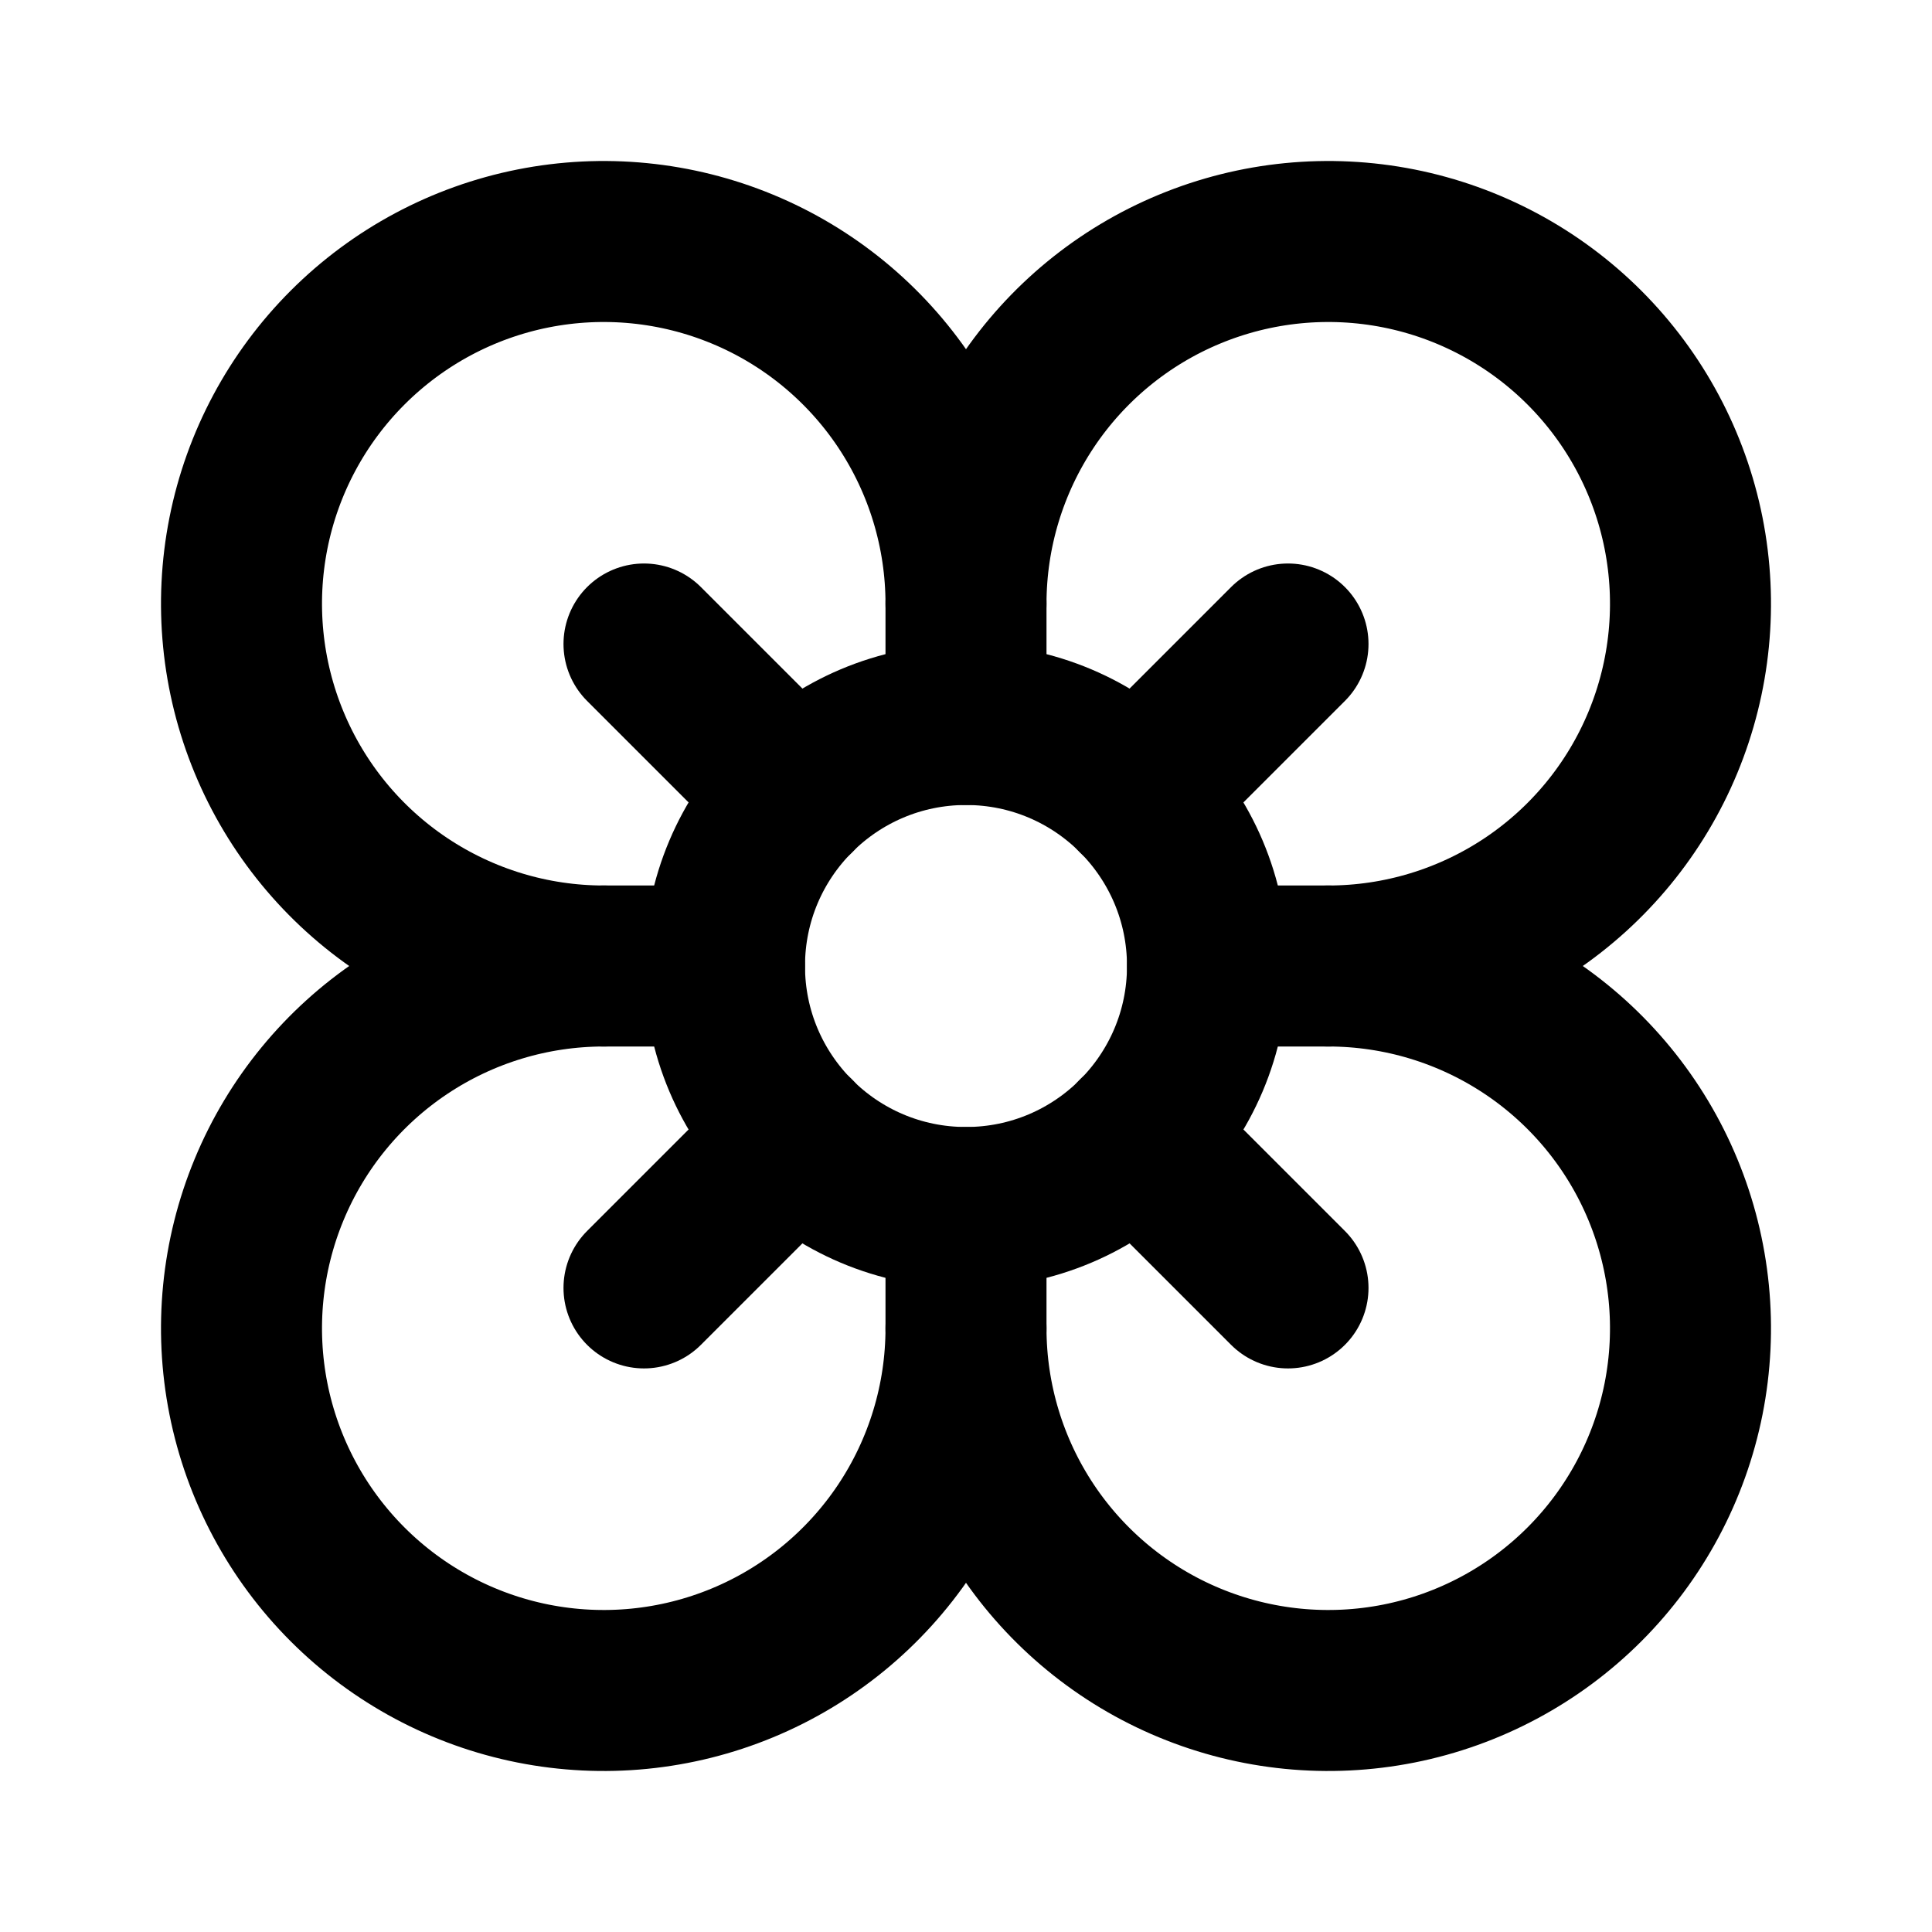
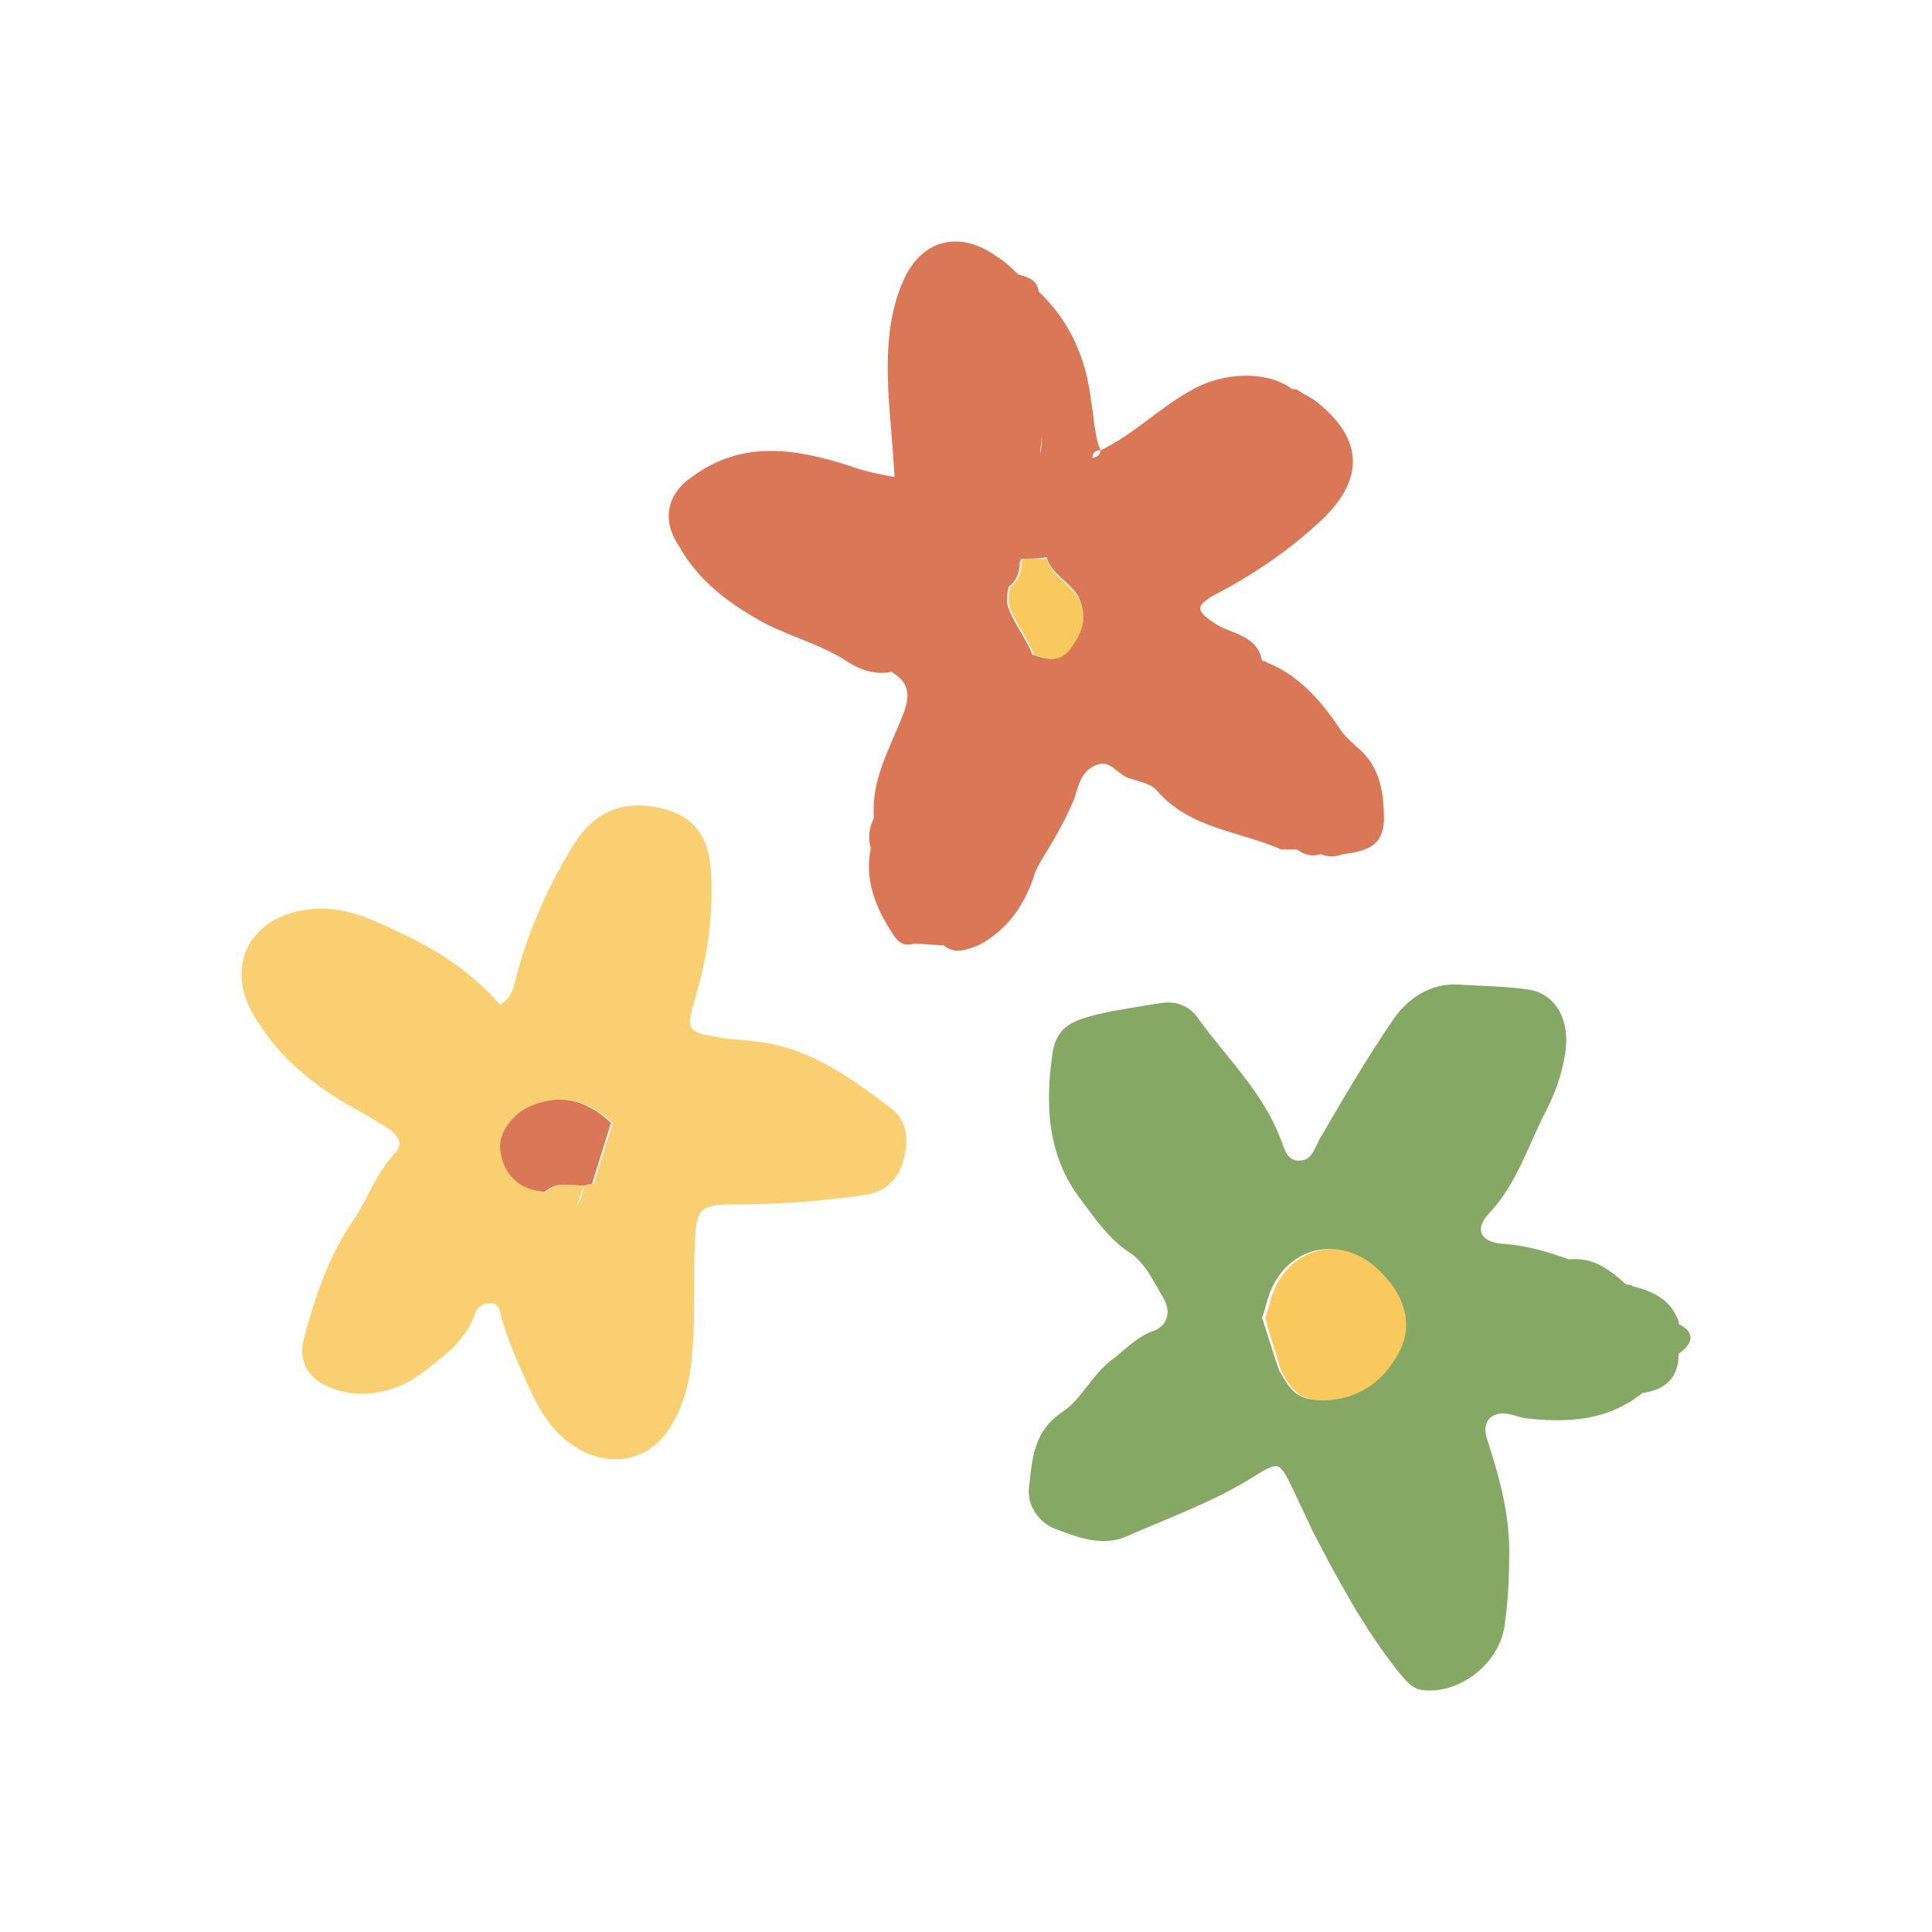
<svg xmlns="http://www.w3.org/2000/svg" width="72" height="72" viewBox="0 0 72 72" fill="none">
-   <path d="M36 45C40.971 45 45 40.971 45 36C45 31.029 40.971 27 36 27C31.029 27 27 31.029 27 36C27 40.971 31.029 45 36 45Z" stroke="black" stroke-width="6" stroke-linecap="round" stroke-linejoin="round" />
-   <path d="M36 49.5C36 52.17 35.208 54.78 33.725 57C32.241 59.22 30.133 60.951 27.666 61.972C25.199 62.994 22.485 63.261 19.866 62.741C17.247 62.22 14.842 60.934 12.954 59.046C11.066 57.158 9.78 54.752 9.259 52.134C8.739 49.515 9.006 46.801 10.028 44.334C11.049 41.867 12.78 39.759 15 38.275C17.22 36.792 19.83 36 22.5 36C19.83 36 17.22 35.208 15 33.725C12.78 32.241 11.049 30.133 10.028 27.666C9.006 25.199 8.739 22.485 9.259 19.866C9.78 17.247 11.066 14.842 12.954 12.954C14.842 11.066 17.247 9.78 19.866 9.259C22.485 8.739 25.199 9.006 27.666 10.028C30.133 11.049 32.241 12.78 33.725 15C35.208 17.22 36 19.83 36 22.5C36 19.83 36.792 17.22 38.275 15C39.759 12.78 41.867 11.049 44.334 10.028C46.801 9.006 49.515 8.739 52.134 9.259C54.752 9.78 57.158 11.066 59.046 12.954C60.934 14.842 62.22 17.247 62.741 19.866C63.261 22.485 62.994 25.199 61.972 27.666C60.951 30.133 59.22 32.241 57 33.725C54.78 35.208 52.17 36 49.5 36C52.17 36 54.78 36.792 57 38.275C59.22 39.759 60.951 41.867 61.972 44.334C62.994 46.801 63.261 49.515 62.741 52.134C62.22 54.752 60.934 57.158 59.046 59.046C57.158 60.934 54.752 62.22 52.134 62.741C49.515 63.261 46.801 62.994 44.334 61.972C41.867 60.951 39.759 59.22 38.275 57C36.792 54.78 36 52.17 36 49.5Z" stroke="black" stroke-width="6" stroke-linecap="round" stroke-linejoin="round" />
-   <path d="M36 22.5V27" stroke="black" stroke-width="6" stroke-linecap="round" stroke-linejoin="round" />
-   <path d="M22.5 36H27" stroke="black" stroke-width="6" stroke-linecap="round" stroke-linejoin="round" />
-   <path d="M49.5 36H45" stroke="black" stroke-width="6" stroke-linecap="round" stroke-linejoin="round" />
-   <path d="M36 49.5V45" stroke="black" stroke-width="6" stroke-linecap="round" stroke-linejoin="round" />
-   <path d="M24 24L29.64 29.64" stroke="black" stroke-width="6" stroke-linecap="round" stroke-linejoin="round" />
-   <path d="M42.36 29.64L48 24" stroke="black" stroke-width="6" stroke-linecap="round" stroke-linejoin="round" />
-   <path d="M24 47.997L29.64 42.357" stroke="black" stroke-width="6" stroke-linecap="round" stroke-linejoin="round" />
-   <path d="M42.36 42.357L48 47.997" stroke="black" stroke-width="6" stroke-linecap="round" stroke-linejoin="round" />
+   <path d="M47.15 49.104C47.268 48.811 47.327 48.46 47.445 48.167C48.153 46.352 50.219 46.001 51.577 47.406C52.462 48.343 52.699 49.455 52.167 50.451C51.459 51.739 50.278 52.324 48.921 52.149C48.212 52.032 48.035 51.563 47.74 51.095C47.563 50.451 47.327 49.807 47.15 49.104Z" fill="#FAC95D" />
+   <path d="M62.557 49.339C62.498 49.632 62.498 49.925 62.439 50.218C62.498 49.925 62.557 49.632 62.557 49.339C62.557 49.281 62.557 49.164 62.498 49.105C62.203 48.402 61.554 48.109 60.846 47.934C60.786 47.875 60.727 47.875 60.609 47.875C60.019 47.348 59.37 46.821 58.484 46.938C57.658 46.646 56.89 46.411 56.005 46.353C55.178 46.294 54.942 45.826 55.474 45.24C56.536 44.128 56.949 42.664 57.658 41.317C58.012 40.615 58.307 39.736 58.366 38.917C58.425 37.863 57.894 36.984 56.89 36.867C56.064 36.75 55.178 36.75 54.352 36.691C53.289 36.633 52.463 37.218 51.932 37.98C50.928 39.444 50.043 40.966 49.157 42.488C48.98 42.84 48.862 43.249 48.449 43.249C47.977 43.308 47.858 42.781 47.74 42.488C47.091 40.732 45.733 39.444 44.671 37.98C44.317 37.453 43.785 37.277 43.195 37.394C42.428 37.511 41.66 37.628 40.893 37.804C39.948 38.038 39.417 38.273 39.24 39.151C38.945 41.083 39.004 43.015 40.244 44.655C40.775 45.358 41.306 46.177 42.133 46.704C42.723 47.114 43.018 47.817 43.372 48.402C43.667 48.929 43.49 49.456 42.9 49.632C42.31 49.866 41.897 50.335 41.424 50.686C40.716 51.213 40.303 52.15 39.594 52.618C38.532 53.321 38.473 54.316 38.355 55.37C38.236 56.19 38.827 56.834 39.417 57.01C40.184 57.303 41.129 57.654 42.014 57.244C43.608 56.541 45.261 55.956 46.737 55.019C47.681 54.433 47.681 54.492 48.154 55.429C48.39 55.956 48.685 56.541 48.921 57.068C49.866 58.884 50.81 60.64 52.05 62.221C52.345 62.572 52.581 62.924 52.994 62.982C54.352 63.158 55.828 62.045 56.064 60.64C56.182 59.82 56.241 59.001 56.241 58.122C56.3 56.541 55.887 55.078 55.415 53.614C55.237 53.087 55.474 52.677 56.005 52.677C56.3 52.677 56.536 52.794 56.831 52.852C58.366 53.028 59.901 52.969 61.2 51.916C62.026 51.798 62.557 51.389 62.557 50.452C63.148 50.042 63.148 49.632 62.557 49.339ZM52.109 50.452C51.401 51.74 50.22 52.325 48.862 52.15C48.154 52.033 47.977 51.564 47.681 51.096C47.445 50.452 47.268 49.808 47.032 49.105C47.15 48.812 47.209 48.461 47.327 48.168C48.036 46.353 50.102 46.002 51.46 47.407C52.463 48.402 52.64 49.515 52.109 50.452ZM59.134 47.7C59.075 47.524 58.898 47.465 58.779 47.348C58.898 47.465 59.075 47.583 59.134 47.7Z" fill="#85A865" />
+   <path d="M20.291 44.419C19.287 44.36 18.697 43.775 18.579 42.838C18.52 42.194 19.051 41.491 19.759 41.198C20.94 40.73 21.884 41.023 22.77 41.842C22.534 42.603 22.298 43.365 22.062 44.126C21.944 44.126 21.825 44.184 21.707 44.184C21.235 44.184 20.763 44.009 20.291 44.419Z" fill="#D97757" />
+   <path d="M33.219 41.317C31.684 40.146 30.09 38.975 28.024 38.799C27.67 38.74 27.256 38.74 26.902 38.682C25.604 38.448 25.544 38.448 25.899 37.218C26.371 35.637 26.607 34.056 26.489 32.358C26.371 31.011 25.722 30.309 24.423 30.075C23.124 29.84 22.121 30.309 21.412 31.421C20.468 32.944 19.76 34.525 19.287 36.223C19.169 36.633 19.169 37.101 18.638 37.452C17.634 36.281 16.395 35.461 15.037 34.817C13.797 34.232 12.676 33.646 11.2 33.939C9.37 34.29 8.485 35.871 9.311 37.569C10.137 39.15 11.436 40.263 12.912 41.141C13.443 41.434 13.975 41.727 14.506 42.078C14.801 42.312 15.096 42.605 14.683 43.015C14.034 43.718 13.738 44.596 13.207 45.416C12.263 46.762 11.731 48.343 11.318 49.924C11.141 50.568 11.377 51.154 11.908 51.505C13.03 52.208 14.624 52.032 15.745 51.154C16.513 50.568 17.339 49.983 17.693 48.987C17.753 48.753 17.93 48.578 18.225 48.578C18.638 48.519 18.638 48.929 18.697 49.163C18.874 49.69 19.051 50.217 19.287 50.744C19.819 51.915 20.232 53.145 21.412 53.906C22.77 54.784 24.305 54.433 25.072 53.028C25.663 52.032 25.781 50.92 25.84 49.807C25.899 48.636 25.84 47.465 25.899 46.294C25.958 45.064 26.076 44.889 27.316 44.889C28.968 44.889 30.562 44.772 32.215 44.537C32.983 44.42 33.396 44.01 33.632 43.366C33.868 42.605 33.868 41.785 33.219 41.317ZM23.301 41.844C23.479 41.844 23.715 41.785 23.892 41.785C23.715 41.785 23.538 41.785 23.301 41.844ZM21.767 44.186C21.708 44.479 21.648 44.772 21.471 44.947C21.59 44.772 21.648 44.42 21.767 44.186C21.294 44.186 20.763 44.01 20.35 44.42C19.346 44.362 18.756 43.776 18.638 42.839C18.579 42.195 19.11 41.492 19.819 41.2C20.999 40.731 21.944 41.024 22.829 41.844C22.593 42.605 22.357 43.366 22.121 44.127C22.003 44.127 21.885 44.127 21.767 44.186Z" fill="#FACF71" />
+   <path d="M39.004 20.824C39.181 21.468 39.83 21.703 40.185 22.288C40.539 22.991 40.362 23.518 40.007 24.103C39.594 24.747 39.063 24.572 38.532 24.396C38.295 23.752 37.764 23.166 37.587 22.464C37.587 22.288 37.587 22.112 37.646 21.878C37.941 21.644 38.059 21.351 38.059 21C38.059 20.941 38.118 20.883 38.118 20.824C38.355 20.824 38.65 20.824 39.004 20.824Z" fill="#FAC95D" />
+   <path d="M50.574 27.849C50.338 27.615 50.102 27.439 49.925 27.147C49.216 26.093 48.39 25.156 47.209 24.687C47.15 24.629 47.091 24.629 47.032 24.629C46.855 23.633 45.851 23.633 45.261 23.223C44.553 22.755 44.553 22.579 45.261 22.169C46.737 21.408 48.094 20.471 49.275 19.359C50.928 17.778 50.751 16.256 48.98 14.909C48.803 14.792 48.567 14.675 48.39 14.557C48.331 14.499 48.272 14.499 48.154 14.499C47.209 13.796 45.556 13.855 44.376 14.557C43.195 15.201 42.25 16.197 41.011 16.782C41.011 16.958 40.893 17.017 40.715 17.075C40.715 16.9 40.775 16.782 41.011 16.782C40.775 16.197 40.775 15.553 40.657 14.909C40.479 13.386 39.889 11.981 38.709 10.868C38.649 10.4 38.295 10.341 37.941 10.224C37.705 9.99 37.469 9.756 37.174 9.58C35.816 8.585 34.399 8.878 33.691 10.4C33.101 11.688 33.041 13.094 33.101 14.499C33.16 15.611 33.278 16.665 33.337 17.778C32.687 17.661 32.156 17.544 31.684 17.368C29.677 16.724 27.67 16.373 25.781 17.778C24.836 18.422 24.659 19.417 25.308 20.354C26.017 21.642 27.197 22.521 28.496 23.223C29.5 23.75 30.68 24.043 31.625 24.687C32.097 24.98 32.628 25.156 33.218 25.039C33.927 25.448 33.927 25.976 33.632 26.678C33.16 27.908 32.451 29.079 32.569 30.484C32.392 30.835 32.333 31.245 32.451 31.597C32.215 32.826 32.628 33.822 33.278 34.817C33.455 35.11 33.691 35.286 34.045 35.168C34.399 35.168 34.812 35.227 35.167 35.227C35.58 35.578 35.993 35.403 36.465 35.227C37.587 34.641 38.236 33.646 38.59 32.475C38.413 32.416 38.236 32.475 38.059 32.416C38.236 32.475 38.413 32.475 38.59 32.475C38.649 32.358 38.709 32.241 38.767 32.124C39.24 31.363 39.653 30.66 40.007 29.84C40.184 29.372 40.243 28.727 40.893 28.493C41.424 28.318 41.66 28.903 42.132 29.02C42.486 29.137 42.9 29.196 43.136 29.489C44.376 30.894 46.146 30.953 47.74 31.655C47.917 31.655 48.094 31.655 48.331 31.655C48.567 31.831 48.862 31.948 49.216 31.831C49.511 31.948 49.747 31.948 50.042 31.831C51.105 31.714 51.518 31.421 51.577 30.601C51.577 29.606 51.459 28.552 50.574 27.849ZM37.587 21.057C37.646 20.94 37.764 20.881 37.882 20.823C37.764 20.823 37.646 20.881 37.587 21.057ZM38.767 16.9C38.767 16.665 38.827 16.431 38.827 16.197C38.827 16.431 38.827 16.665 38.767 16.9C38.767 17.368 38.768 17.778 39.004 18.246C39.004 18.363 39.004 18.481 39.004 18.598C39.004 18.656 39.004 18.773 39.063 18.773C39.004 18.715 39.004 18.656 39.004 18.598C39.004 18.481 39.004 18.363 39.004 18.246C38.768 17.778 38.767 17.368 38.767 16.9ZM39.948 24.102C39.535 24.746 39.004 24.57 38.472 24.395C38.236 23.75 37.705 23.165 37.528 22.462C37.528 22.287 37.528 22.111 37.587 21.877C37.882 21.642 38 21.35 38 20.998C38 20.94 38.059 20.881 38.059 20.823C38.354 20.823 38.709 20.823 39.004 20.764C39.181 21.408 39.83 21.642 40.184 22.228C40.538 22.989 40.361 23.516 39.948 24.102Z" fill="#D97757" />
</svg>
